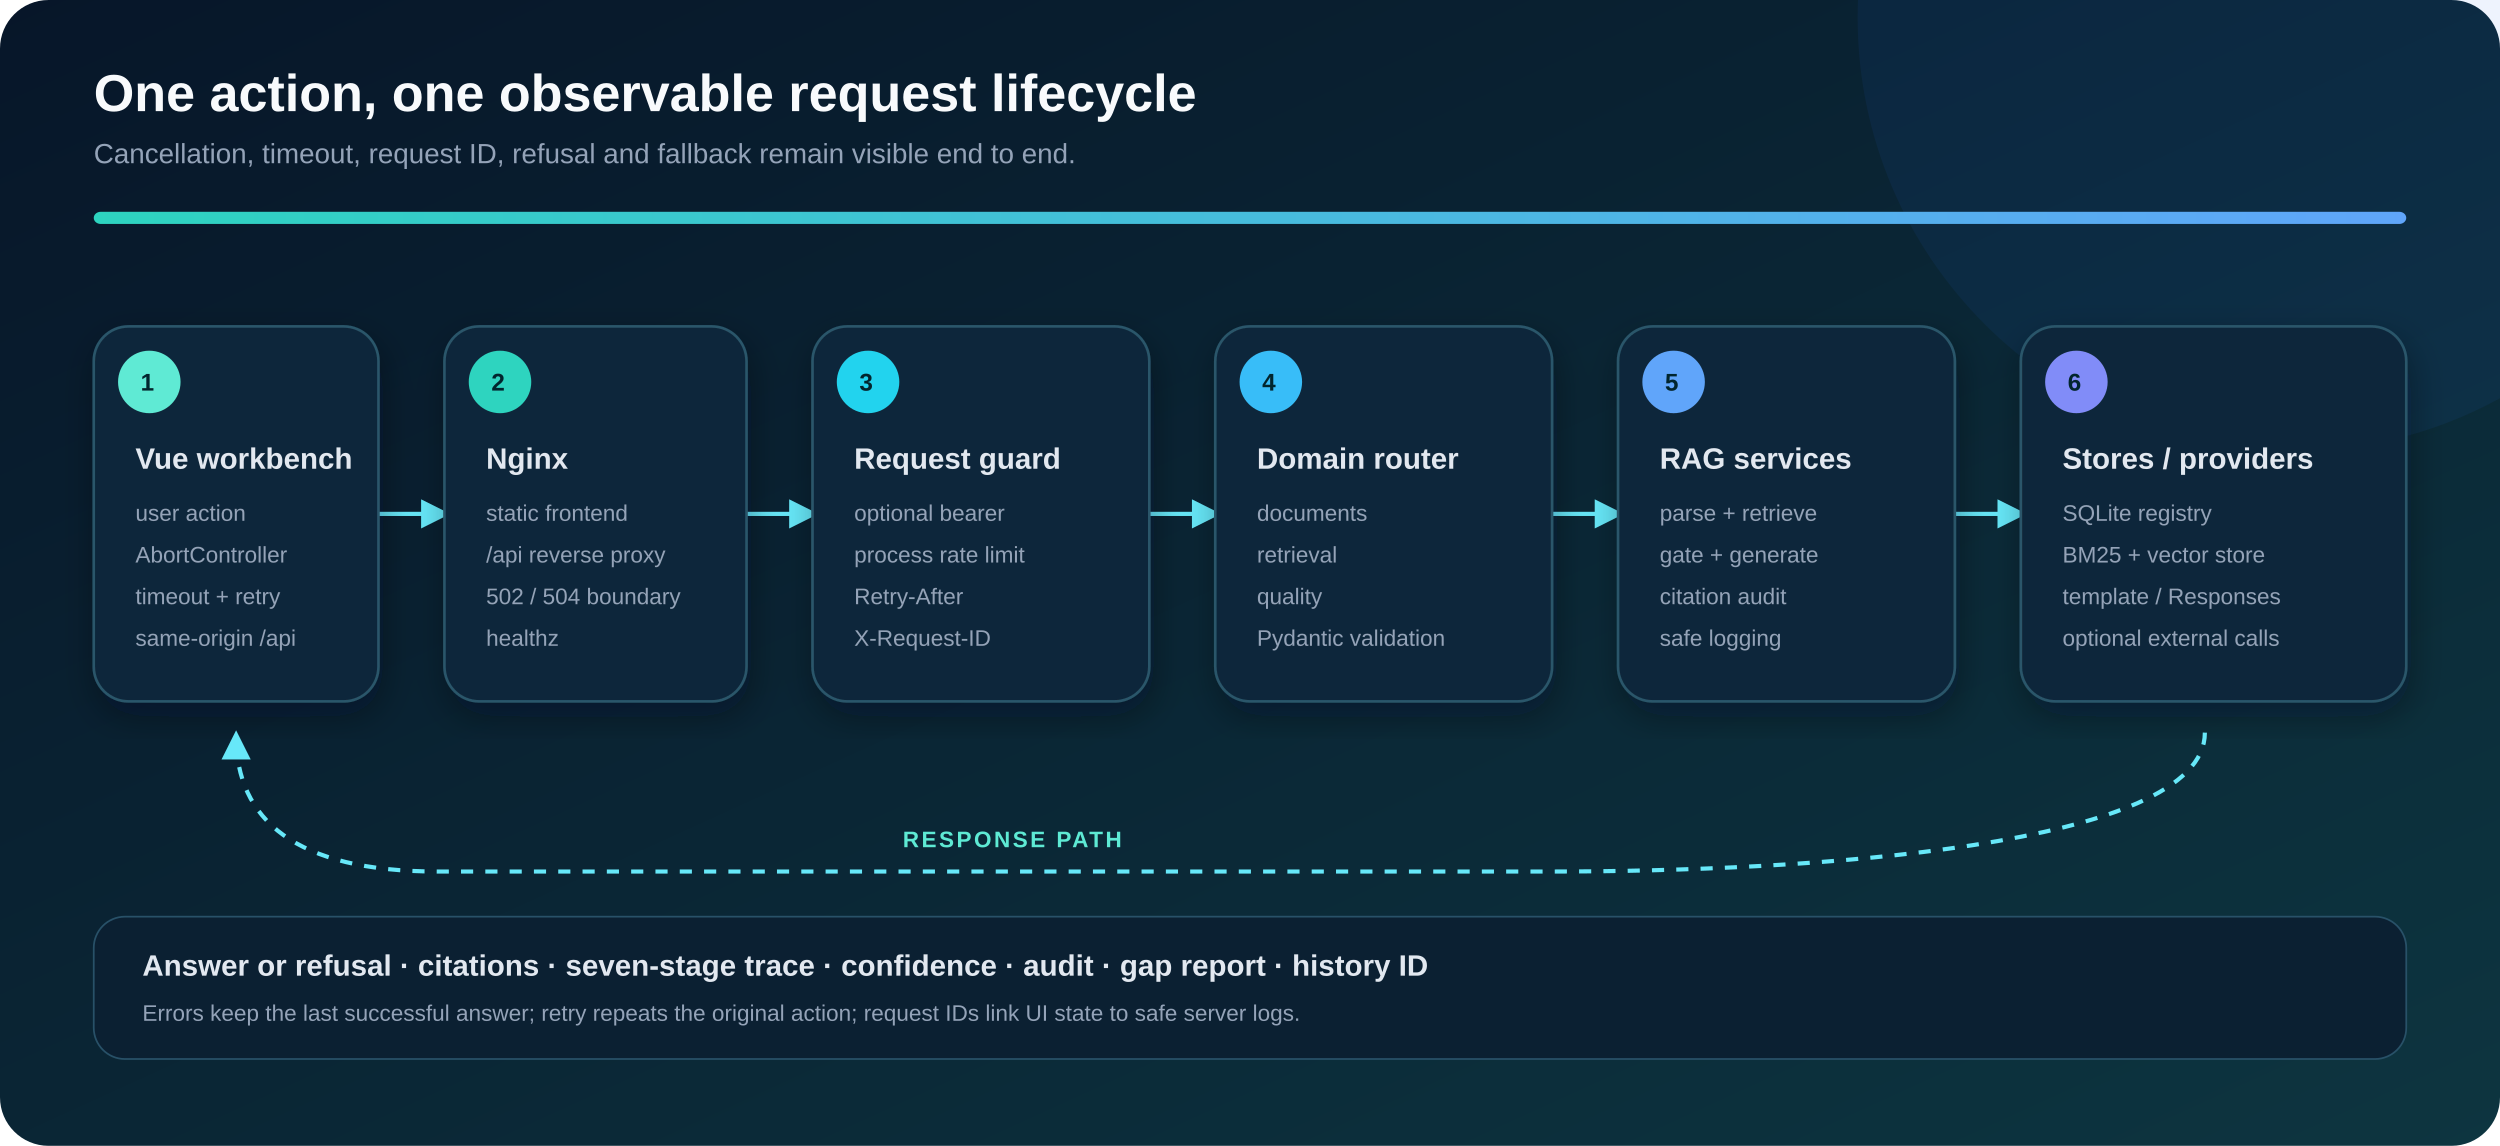
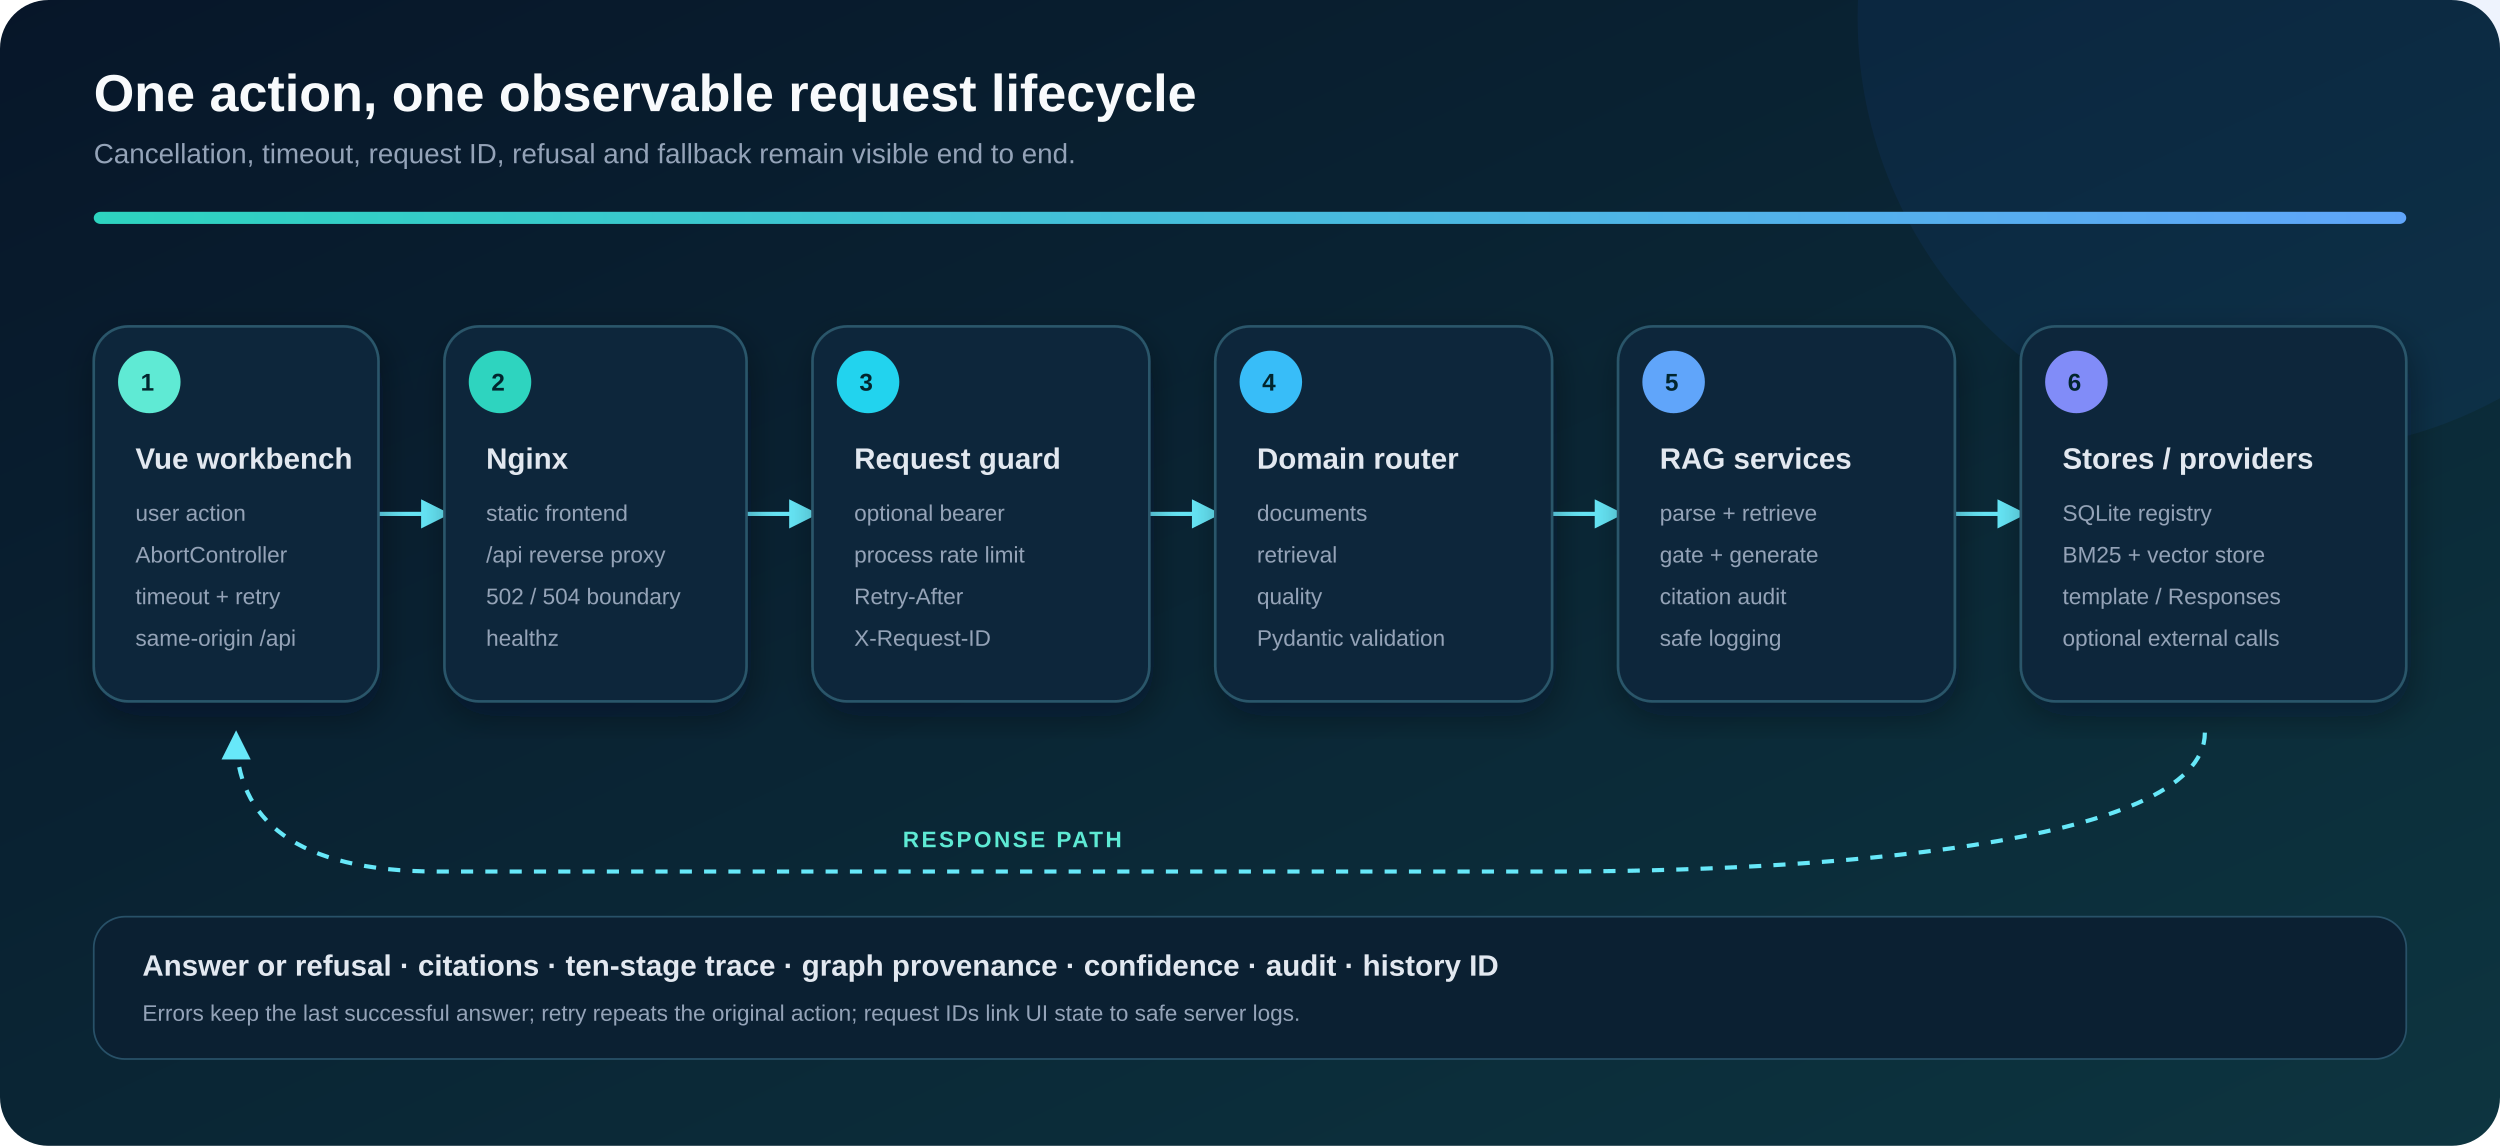
<svg xmlns="http://www.w3.org/2000/svg" width="1440" height="660" viewBox="0 0 1440 660" role="img" aria-labelledby="title desc">
  <defs>
    <linearGradient id="bg" x1="0" y1="0" x2="1" y2="1">
      <stop stop-color="#071629" />
      <stop offset="1" stop-color="#0d3540" />
    </linearGradient>
    <linearGradient id="accent" x1="0" y1="0" x2="1" y2="0">
      <stop stop-color="#2dd4bf" />
      <stop offset="1" stop-color="#60a5fa" />
    </linearGradient>
    <marker id="arrow" viewBox="0 0 10 10" refX="8" refY="5" markerWidth="7" markerHeight="7" orient="auto">
      <path d="M0 0 10 5 0 10z" fill="#67e8f9" />
    </marker>
    <filter id="shadow">
      <feDropShadow dy="8" stdDeviation="10" flood-color="#020617" flood-opacity=".35" />
    </filter>
    <style>text{font-family:Arial,Helvetica,sans-serif}.h{font-size:30px;font-weight:700;fill:#f8fafc}.sub{font-size:16px;fill:#94a3b8}.k{font-size:13px;font-weight:700;letter-spacing:1.4px;fill:#5eead4}.t{font-size:17px;font-weight:700;fill:#e2e8f0}.c{font-size:13px;fill:#94a3b8}.n{font-size:14px;font-weight:700;fill:#06252d}.box{fill:#10283b;stroke:#2a566b;stroke-width:1.5}.line{fill:none;stroke:#67e8f9;stroke-width:2.4;marker-end:url(#arrow)}</style>
  </defs>
  <rect width="1440" height="660" rx="28" fill="url(#bg)" />
  <circle cx="1320" cy="10" r="250" fill="#2563eb" opacity=".08" />
  <text x="54" y="64" class="h">One action, one observable request lifecycle</text>
  <text x="54" y="94" class="sub">Cancellation, timeout, request ID, refusal and fallback remain visible end to end.</text>
  <rect x="54" y="122" width="1332" height="7" rx="4" fill="url(#accent)" />
  <path d="M218 296H256" class="line" />
  <path d="M430 296H468" class="line" />
  <path d="M662 296H700" class="line" />
  <path d="M894 296H932" class="line" />
  <path d="M1126 296H1164" class="line" />
  <g filter="url(#shadow)">
    <rect x="54" y="188" width="164" height="216" rx="20" class="box" />
    <circle cx="86" cy="220" r="18" fill="#5eead4" />
    <text x="81" y="225" class="n">1</text>
    <text x="78" y="270" class="t">Vue workbench</text>
    <text x="78" y="300" class="c">user action</text>
    <text x="78" y="324" class="c">AbortController</text>
    <text x="78" y="348" class="c">timeout + retry</text>
    <text x="78" y="372" class="c">same-origin /api</text>
    <rect x="256" y="188" width="174" height="216" rx="20" class="box" />
    <circle cx="288" cy="220" r="18" fill="#2dd4bf" />
    <text x="283" y="225" class="n">2</text>
    <text x="280" y="270" class="t">Nginx</text>
    <text x="280" y="300" class="c">static frontend</text>
    <text x="280" y="324" class="c">/api reverse proxy</text>
    <text x="280" y="348" class="c">502 / 504 boundary</text>
    <text x="280" y="372" class="c">healthz</text>
    <rect x="468" y="188" width="194" height="216" rx="20" class="box" />
    <circle cx="500" cy="220" r="18" fill="#22d3ee" />
    <text x="495" y="225" class="n">3</text>
    <text x="492" y="270" class="t">Request guard</text>
    <text x="492" y="300" class="c">optional bearer</text>
    <text x="492" y="324" class="c">process rate limit</text>
    <text x="492" y="348" class="c">Retry-After</text>
    <text x="492" y="372" class="c">X-Request-ID</text>
    <rect x="700" y="188" width="194" height="216" rx="20" class="box" />
    <circle cx="732" cy="220" r="18" fill="#38bdf8" />
    <text x="727" y="225" class="n">4</text>
    <text x="724" y="270" class="t">Domain router</text>
    <text x="724" y="300" class="c">documents</text>
    <text x="724" y="324" class="c">retrieval</text>
    <text x="724" y="348" class="c">quality</text>
    <text x="724" y="372" class="c">Pydantic validation</text>
    <rect x="932" y="188" width="194" height="216" rx="20" class="box" />
    <circle cx="964" cy="220" r="18" fill="#60a5fa" />
    <text x="959" y="225" class="n">5</text>
    <text x="956" y="270" class="t">RAG services</text>
    <text x="956" y="300" class="c">parse + retrieve</text>
    <text x="956" y="324" class="c">gate + generate</text>
    <text x="956" y="348" class="c">citation audit</text>
    <text x="956" y="372" class="c">safe logging</text>
    <rect x="1164" y="188" width="222" height="216" rx="20" class="box" />
    <circle cx="1196" cy="220" r="18" fill="#818cf8" />
    <text x="1191" y="225" class="n">6</text>
    <text x="1188" y="270" class="t">Stores / providers</text>
    <text x="1188" y="300" class="c">SQLite registry</text>
    <text x="1188" y="324" class="c">BM25 + vector store</text>
    <text x="1188" y="348" class="c">template / Responses</text>
    <text x="1188" y="372" class="c">optional external calls</text>
  </g>
  <path d="M1270 422C1270 488 1040 502 894 502H252C170 502 136 472 136 424" class="line" stroke-dasharray="7 7" />
  <text x="520" y="488" class="k">RESPONSE PATH</text>
  <rect x="54" y="528" width="1332" height="82" rx="18" fill="#0b2032" stroke="#285168" />
-   <text x="82" y="562" class="t">Answer or refusal · citations · seven-stage trace · confidence · audit · gap report · history ID</text>
+   <text x="82" y="562" class="t">Answer or refusal · citations · ten-stage trace · graph provenance · confidence · audit · history ID</text>
  <text x="82" y="588" class="c">Errors keep the last successful answer; retry repeats the original action; request IDs link UI state to safe server logs.</text>
</svg>
